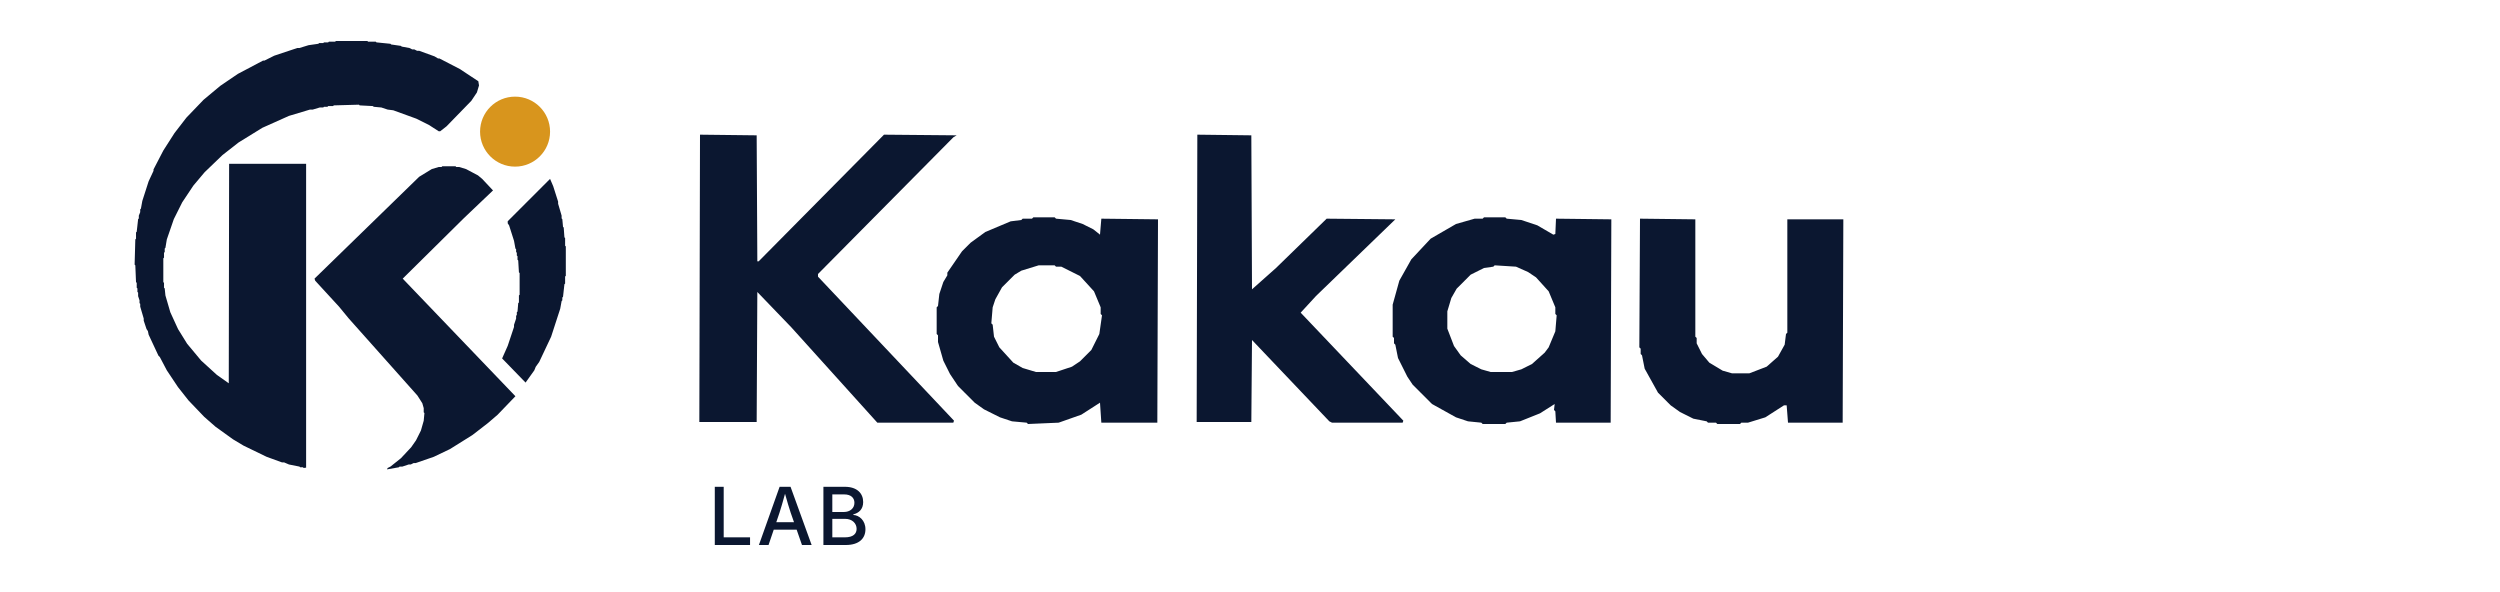
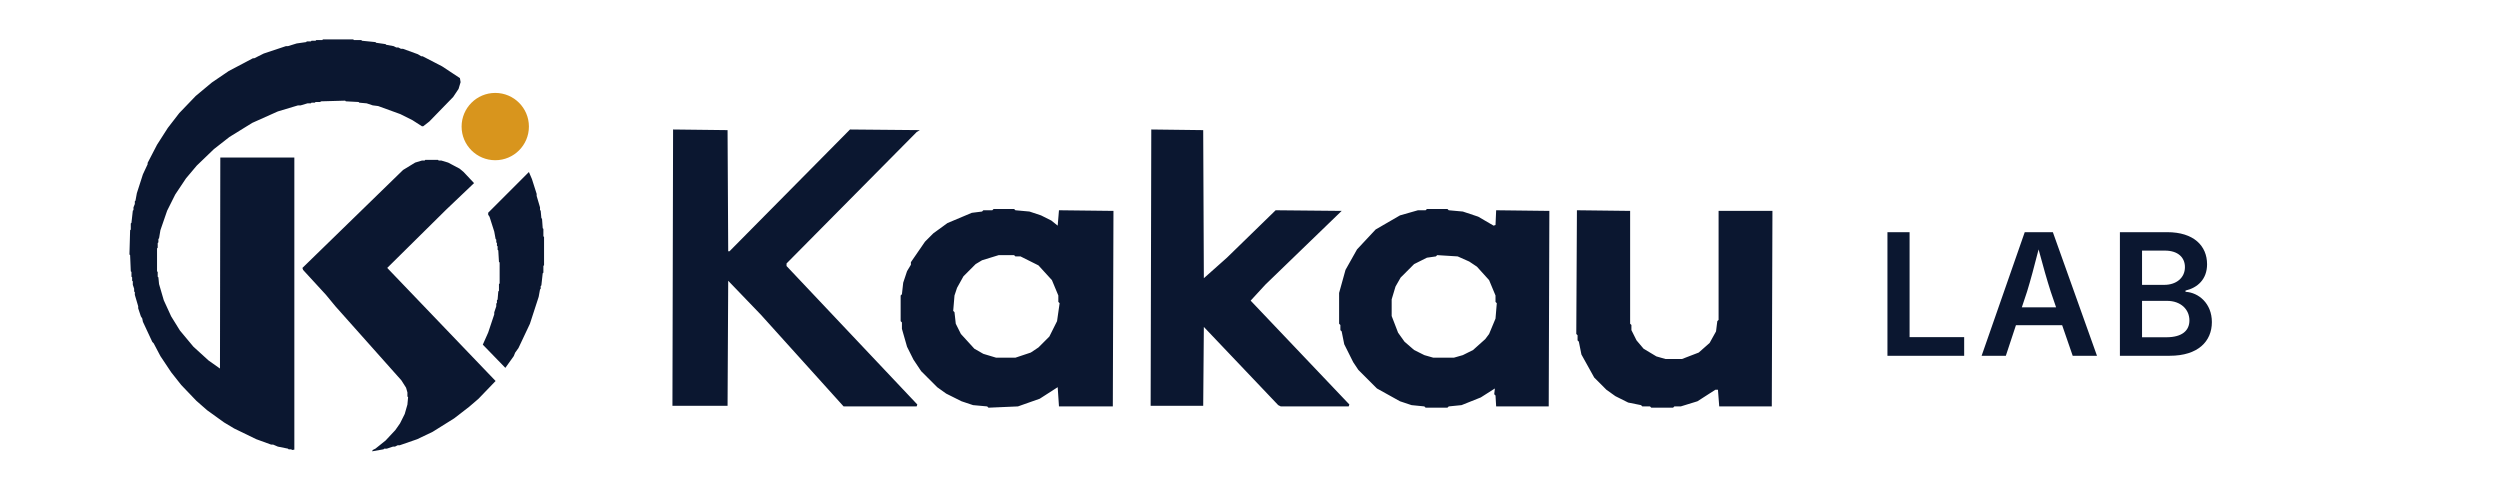
- <svg xmlns="http://www.w3.org/2000/svg" viewBox="0 0 1500 355" role="img" aria-label="Kakau logo">
+ <svg xmlns="http://www.w3.org/2000/svg" viewBox="0 0 1560 310" role="img" aria-label="Kakau logo">
  <g transform="translate(-53,-55) scale(.42)">
    <path d="M606.0,189.5 L651.0,189.5 L652.0,190.5 L663.0,190.5 L664.0,191.5 L684.0,193.5 L685.0,194.5 L699.0,196.5 L700.0,197.5 L711.0,199.5 L715.0,201.5 L718.0,201.5 L722.0,203.5 L725.0,203.5 L747.0,211.5 L752.0,214.5 L754.0,214.5 L783.0,229.5 L809.5,247.0 L810.5,253.0 L807.5,263.0 L799.5,275.0 L764.0,311.5 L755.0,318.5 L753.0,318.5 L739.0,309.5 L721.0,300.5 L688.0,288.5 L680.0,287.5 L671.0,284.5 L660.0,283.5 L659.0,282.5 L640.0,281.5 L639.0,280.5 L603.0,281.5 L602.0,282.5 L595.0,282.5 L594.0,283.5 L589.0,283.5 L588.0,284.5 L583.0,284.5 L573.0,287.5 L569.0,287.5 L539.0,296.5 L501.0,313.5 L467.0,334.5 L444.0,352.5 L418.5,377.0 L402.5,396.0 L386.5,420.0 L374.5,444.0 L364.5,473.0 L362.5,485.0 L361.5,486.0 L361.5,491.0 L360.5,492.0 L360.5,499.0 L359.5,500.0 L359.5,534.0 L360.5,535.0 L360.5,542.0 L361.5,543.0 L362.5,553.0 L369.5,577.0 L380.5,601.0 L393.5,622.0 L413.5,646.0 L436.0,666.5 L453.0,678.5 L453.5,365.0 L563.5,365.0 L563.5,799.0 L560.0,799.5 L559.0,798.5 L555.0,798.5 L554.0,797.5 L539.0,794.5 L532.0,791.5 L529.0,791.5 L507.0,783.5 L474.0,767.5 L459.0,758.5 L434.0,740.5 L418.0,726.5 L395.5,703.0 L380.5,684.0 L364.5,660.0 L354.5,641.0 L352.5,639.0 L338.5,609.0 L337.5,604.0 L335.5,601.0 L331.5,589.0 L331.5,586.0 L326.5,569.0 L326.5,565.0 L325.5,564.0 L325.5,560.0 L323.5,554.0 L323.5,549.0 L322.5,548.0 L322.5,543.0 L321.5,542.0 L321.5,535.0 L320.5,534.0 L319.5,510.0 L318.5,509.0 L319.5,473.0 L320.5,472.0 L320.5,463.0 L321.5,462.0 L323.5,444.0 L324.5,443.0 L324.5,439.0 L326.5,434.0 L326.5,430.0 L327.5,429.0 L329.5,418.0 L338.5,390.0 L345.5,375.0 L345.5,373.0 L359.5,346.0 L375.5,321.0 L392.5,299.0 L417.0,273.5 L441.0,253.5 L466.0,236.5 L502.0,217.5 L504.0,217.5 L518.0,210.5 L551.0,199.5 L554.0,199.5 L567.0,195.5 L581.0,193.5 L582.0,192.5 L588.0,192.5 L589.0,191.5 L595.0,191.5 L596.0,190.5 L605.0,190.5 L606.0,189.5 Z M758.0,368.5 L777.0,368.5 L778.0,369.5 L782.0,369.5 L792.0,372.5 L809.0,381.5 L815.0,386.5 L830.5,403.0 L789.0,442.5 L701.5,529.0 L862.5,697.0 L837.0,723.5 L823.0,735.5 L801.0,752.5 L769.0,772.5 L746.0,783.5 L720.0,792.5 L717.0,792.5 L713.0,794.5 L710.0,794.5 L701.0,797.5 L697.0,797.5 L696.0,798.5 L679.0,801.5 L680.0,799.5 L684.0,797.5 L699.0,785.5 L713.5,770.0 L720.5,760.0 L727.5,746.0 L731.5,732.0 L732.5,721.0 L731.5,720.0 L731.5,714.0 L729.5,707.0 L722.5,696.0 L624.5,586.0 L610.5,569.0 L576.5,532.0 L575.5,529.0 L725.0,383.5 L743.0,372.5 L753.0,369.5 L757.0,369.5 L758.0,368.5 Z M912.0,386.5 L916.5,397.0 L923.5,419.0 L923.5,422.0 L928.5,439.0 L928.5,443.0 L929.5,444.0 L930.5,455.0 L931.5,456.0 L932.5,470.0 L933.5,471.0 L933.5,482.0 L934.5,483.0 L934.5,525.0 L933.5,526.0 L933.5,536.0 L932.5,537.0 L930.5,555.0 L929.5,556.0 L929.5,560.0 L928.5,561.0 L926.5,572.0 L913.5,612.0 L896.5,648.0 L891.5,655.0 L889.5,660.0 L877.0,677.5 L843.5,643.0 L851.5,625.0 L860.5,598.0 L860.5,595.0 L863.5,586.0 L863.5,582.0 L864.5,581.0 L864.5,577.0 L865.5,576.0 L866.5,564.0 L867.5,563.0 L867.5,553.0 L868.5,552.0 L868.5,521.0 L867.5,520.0 L866.5,503.0 L865.5,502.0 L865.5,497.0 L864.5,496.0 L864.5,492.0 L863.5,491.0 L863.5,487.0 L862.5,486.0 L860.5,475.0 L853.5,453.0 L851.5,450.0 L851.5,447.0 L912.0,386.5 Z" fill="#0B1730" fill-rule="evenodd" />
    <circle cx="862" cy="319" r="50" fill="#D8951D" />
  </g>
  <g transform="translate(260,-610) scale(.80)">
    <path d="M200.0,863.5 L242.5,864.0 L243.0,958.5 L244.0,958.5 L338.0,863.5 L392.5,864.0 L390.0,865.5 L288.5,968.0 L288.5,970.0 L390.5,1078.0 L390.0,1079.5 L333.0,1079.5 L268.5,1008.0 L243.0,981.5 L242.5,1079.0 L199.5,1079.0 L200.0,863.5 Z M573.0,863.5 L613.5,864.0 L614.0,979.5 L632.0,963.5 L670.0,926.5 L721.5,927.0 L662.0,984.5 L650.5,997.0 L727.5,1078.0 L727.0,1079.5 L674.0,1079.5 L672.0,1078.5 L614.0,1017.5 L613.5,1079.0 L572.5,1079.0 L573.0,863.5 Z M450.0,925.5 L466.0,925.5 L467.0,926.5 L478.0,927.5 L487.0,930.5 L495.0,934.5 L500.0,938.5 L501.0,926.5 L543.5,927.0 L543.0,1079.5 L501.0,1079.5 L500.0,1064.5 L486.0,1073.5 L469.0,1079.5 L446.0,1080.5 L445.0,1079.5 L434.0,1078.5 L425.0,1075.5 L413.0,1069.5 L406.0,1064.5 L393.5,1052.0 L387.5,1043.0 L382.5,1033.0 L378.5,1019.0 L378.5,1014.0 L377.5,1013.0 L377.5,993.0 L378.5,992.0 L379.5,983.0 L382.5,974.0 L385.5,969.0 L385.5,967.0 L396.5,951.0 L403.0,944.5 L414.0,936.5 L433.0,928.5 L441.0,927.5 L442.0,926.5 L449.0,926.5 L450.0,925.5 Z M788.0,925.5 L804.0,925.5 L805.0,926.5 L816.0,927.5 L828.0,931.5 L840.0,938.5 L841.5,938.0 L842.0,926.5 L883.5,927.0 L883.0,1079.5 L842.0,1079.5 L841.5,1071.0 L840.5,1070.0 L841.0,1065.5 L830.0,1072.5 L815.0,1078.5 L805.0,1079.5 L804.0,1080.5 L787.0,1080.5 L786.0,1079.5 L776.0,1078.5 L767.0,1075.5 L749.0,1065.5 L734.5,1051.0 L730.5,1045.0 L723.5,1031.0 L721.5,1021.0 L720.5,1020.0 L720.5,1016.0 L719.5,1015.0 L719.5,991.0 L724.5,973.0 L733.5,957.0 L748.0,941.5 L767.0,930.5 L781.0,926.5 L787.0,926.5 L788.0,925.5 Z M905.0,926.5 L946.5,927.0 L946.5,1015.0 L947.5,1016.0 L947.5,1020.0 L951.5,1028.0 L957.0,1034.5 L967.0,1040.5 L974.0,1042.5 L987.0,1042.5 L1000.0,1037.5 L1008.5,1030.0 L1013.5,1021.0 L1014.5,1013.0 L1015.5,1012.0 L1015.5,927.0 L1057.5,927.0 L1057.0,1079.5 L1016.0,1079.5 L1015.0,1066.5 L1013.0,1066.5 L999.0,1075.5 L986.0,1079.5 L981.0,1079.5 L980.0,1080.5 L963.0,1080.5 L962.0,1079.5 L956.0,1079.5 L955.0,1078.5 L945.0,1076.5 L935.0,1071.5 L928.0,1066.5 L918.5,1057.0 L908.5,1039.0 L906.5,1029.0 L905.5,1028.0 L905.5,1024.0 L904.5,1023.0 L905.0,926.5 Z M454.0,961.5 L441.0,965.5 L436.0,968.5 L426.5,978.0 L421.5,987.0 L419.5,993.0 L418.5,1005.0 L419.5,1006.0 L420.5,1015.0 L424.5,1023.0 L435.0,1034.5 L442.0,1038.5 L452.0,1041.5 L467.0,1041.5 L479.0,1037.5 L485.0,1033.5 L493.5,1025.0 L499.5,1013.0 L501.5,999.0 L500.5,998.0 L500.5,993.0 L495.5,981.0 L485.0,969.5 L471.0,962.5 L467.0,962.5 L466.0,961.5 L454.0,961.5 Z M796.0,961.5 L795.0,962.5 L788.0,963.5 L778.0,968.5 L767.5,979.0 L763.5,986.0 L760.5,996.0 L760.5,1009.0 L765.5,1022.0 L770.5,1029.0 L778.0,1035.5 L786.0,1039.5 L793.0,1041.5 L809.0,1041.5 L816.0,1039.5 L824.0,1035.5 L833.5,1027.0 L836.5,1023.0 L841.5,1011.0 L842.5,999.0 L841.5,998.0 L841.5,993.0 L836.5,981.0 L827.0,970.5 L821.0,966.5 L812.0,962.5 L796.0,961.5 Z" fill="#0B1730" fill-rule="evenodd" />
  </g>
-   <text x="425" y="327" fill="#0B1730" font-family="Inter, Arial, sans-serif" font-size="48" font-weight="500" letter-spacing="2">LAB</text>
+   <text x="1170" y="222" fill="#0B1730" font-family="Inter, Arial, sans-serif" font-size="106" font-weight="600" letter-spacing="4">LAB</text>
</svg>
